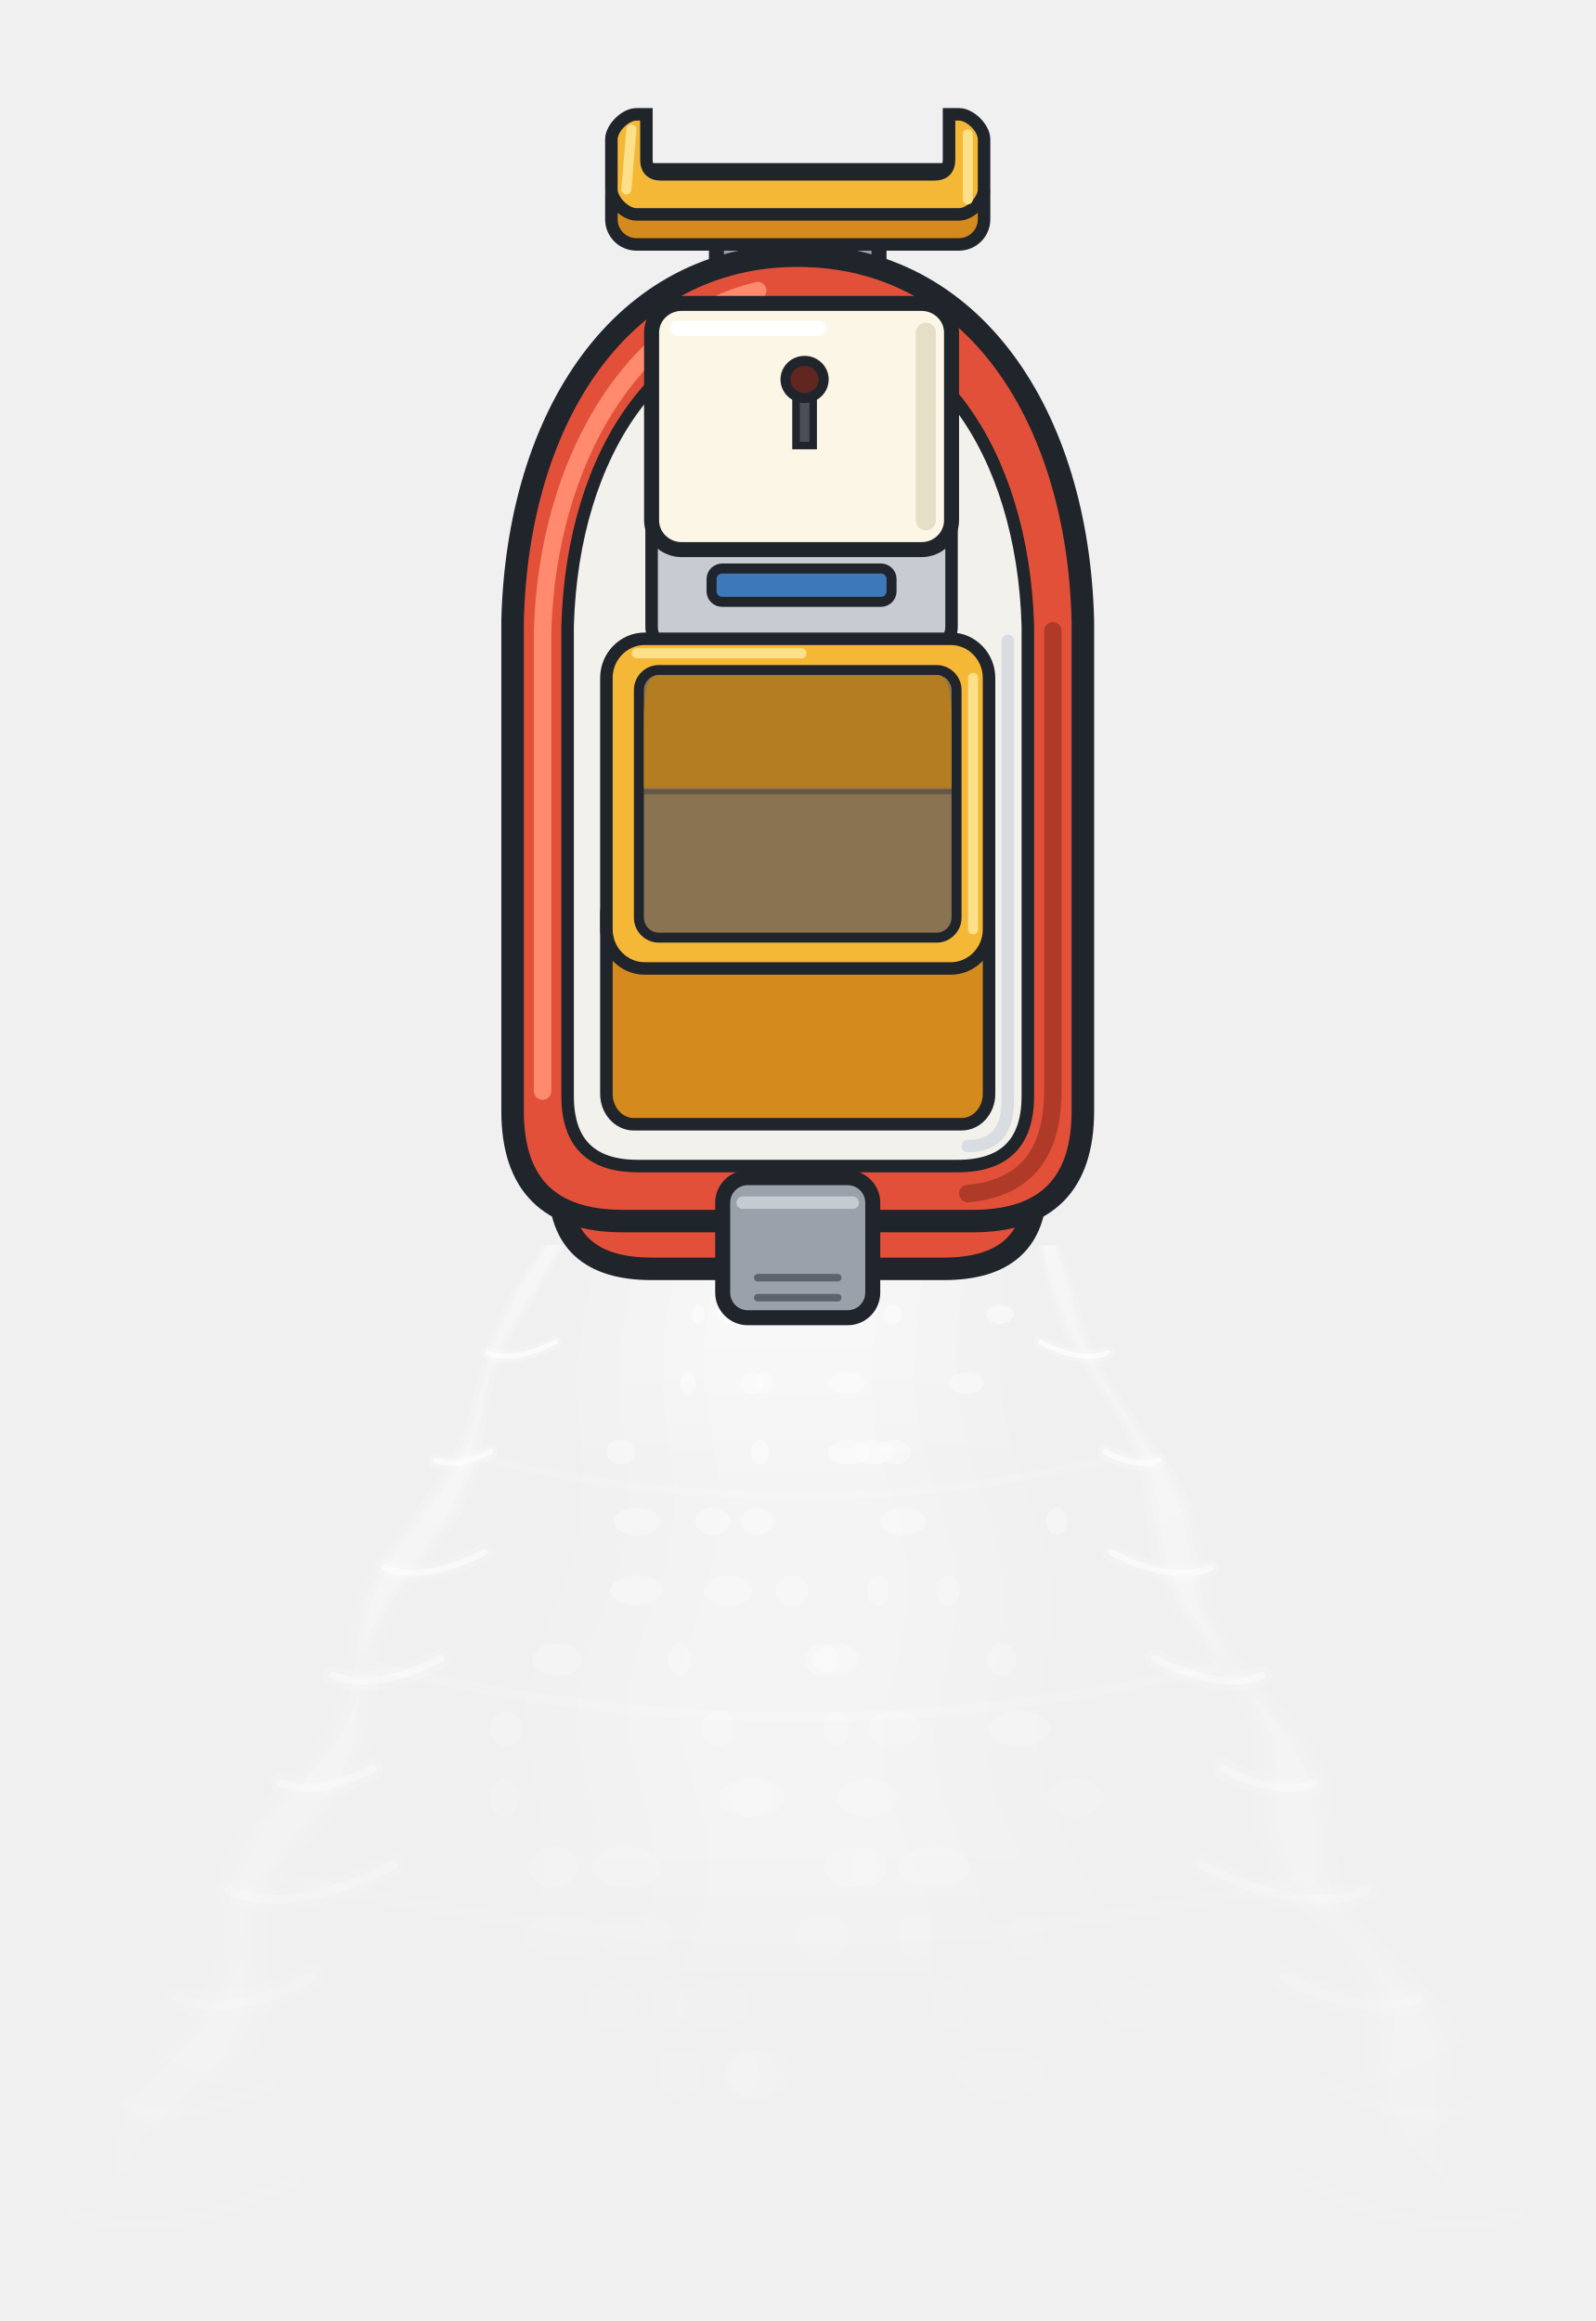
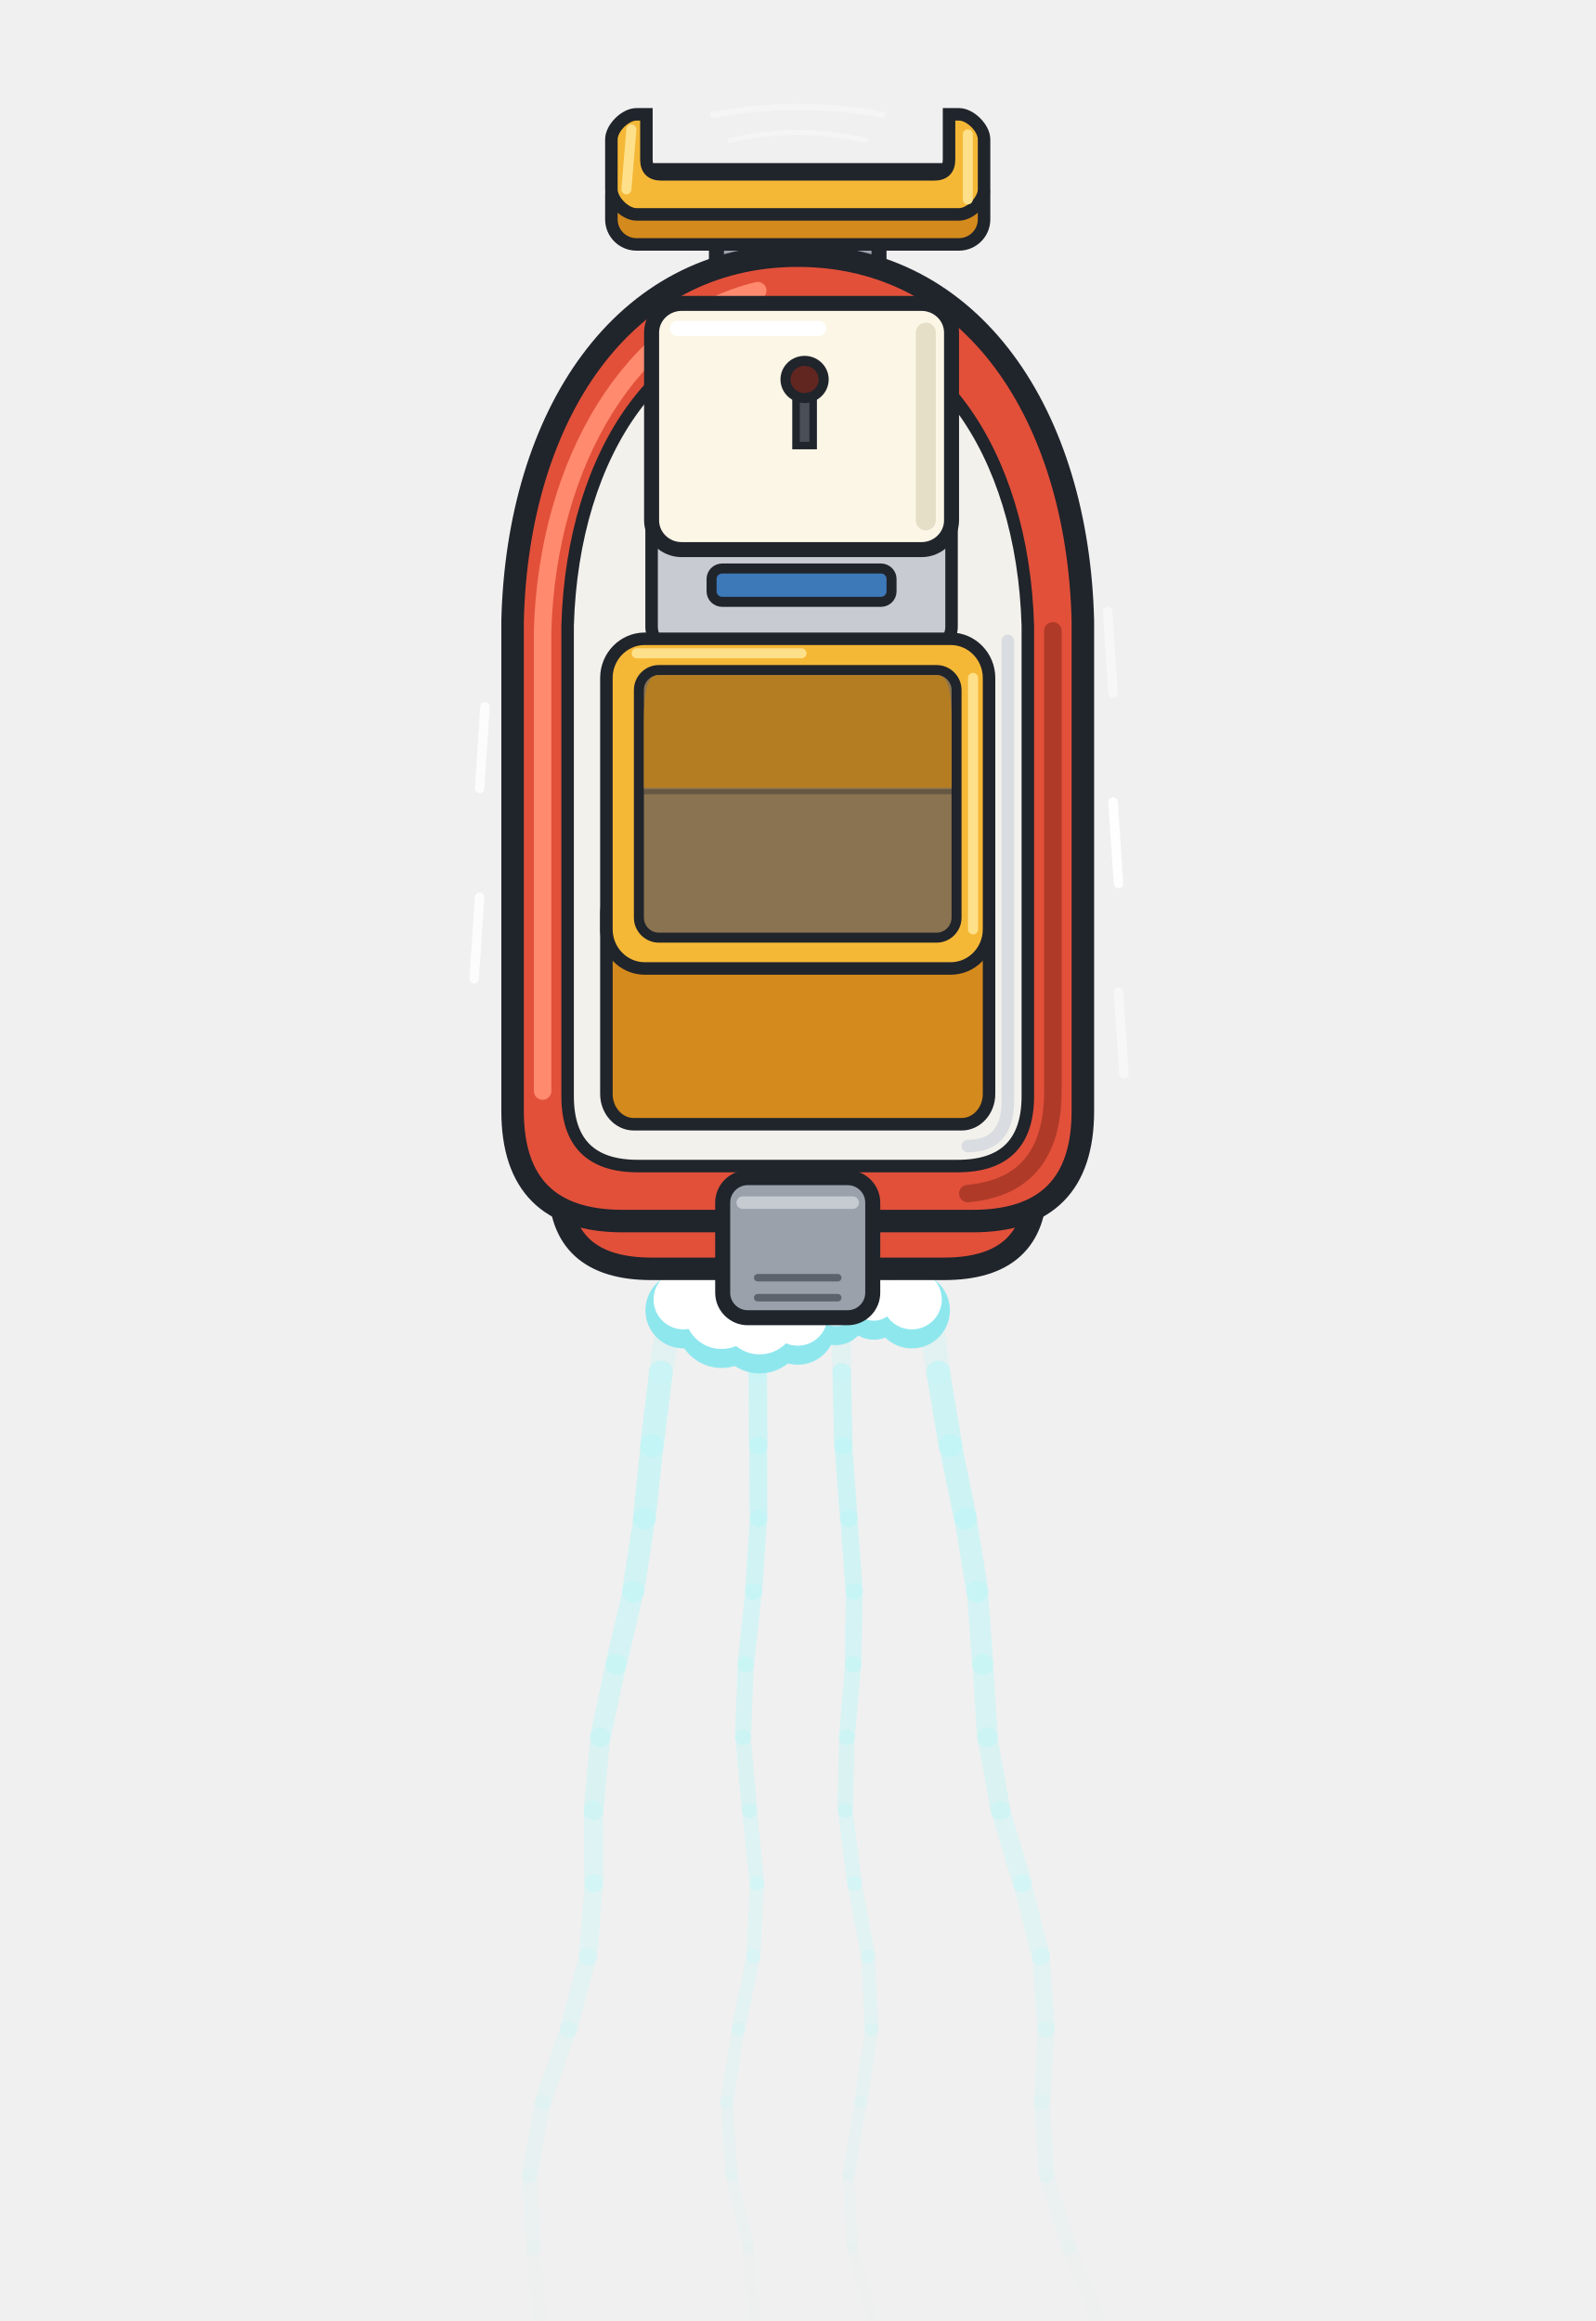
<svg xmlns="http://www.w3.org/2000/svg" viewBox="0 0 586.828 853.758">
  <defs>
    <style>
      .cls-1{fill:#e2503a;stroke:#20242b;stroke-width:8.28;stroke-miterlimit:10}
      .cls-2{fill:none;stroke:#ff8a6e;stroke-width:6.44;stroke-linecap:round}
      .cls-3{fill:none;stroke:#b03a28;stroke-width:6.44;stroke-linecap:round}
      .cls-4{fill:#f3f1ec;stroke:#20242b;stroke-width:4.60;stroke-miterlimit:10}
      .cls-5{fill:none;stroke:#d9dce1;stroke-width:4.60;stroke-linecap:round}
      .cls-6{fill:#9aa1ab;stroke:#20242b;stroke-width:5.52;stroke-miterlimit:10}
      .cls-7{fill:none;stroke:#c6cbd2;stroke-width:4.60;stroke-linecap:round}
      .cls-8{fill:none;stroke:#5d636d;stroke-width:2.76;stroke-linecap:round}
      .cls-9{fill:#c8ccd2;stroke:#20242b;stroke-width:4.60;stroke-miterlimit:10}
      .cls-10{fill:#3d78b8;stroke:#20242b;stroke-width:3.68;stroke-miterlimit:10}
      .cls-11{fill:#fbf6e6;stroke:#20242b;stroke-width:5.52;stroke-miterlimit:10}
      .cls-12{fill:none;stroke:#ffffff;stroke-width:5.52;stroke-linecap:round}
      .cls-13{fill:none;stroke:#e6dfc8;stroke-width:7.36;stroke-linecap:round}
      .cls-14{fill:#4a4e57;stroke:#20242b;stroke-width:2.76;stroke-miterlimit:10}
      .cls-15{fill:#ffb02e;stroke:#20242b;stroke-width:3.68;stroke-miterlimit:10}
      .cls-16{fill:#d48a1c;stroke:#20242b;stroke-width:4.60;stroke-miterlimit:10}
      .cls-17{fill:#f5b836;stroke:#20242b;stroke-width:4.60;stroke-miterlimit:10}
      .cls-18{fill:none;stroke:#ffe08a;stroke-width:3.68;stroke-linecap:round}
      .cls-19{fill:#8a7350;stroke:#20242b;stroke-width:3.68;stroke-miterlimit:10}
      .cls-20{fill:#b57d22}
      .cls-21{fill:none;stroke:#20242b;stroke-opacity:0.35;stroke-width:1.84}
    </style>
  </defs>
  <g id="Asset_15" data-name="Asset 15">
    <g>
      <g id="coletor">
        <g>
-           <defs>
-             <linearGradient id="arml" gradientUnits="userSpaceOnUse" x1="198.4" y1="458.0" x2="8.4" y2="853.8">
-               <stop offset="0" stop-color="#fff" stop-opacity="0.38" />
-               <stop offset="1" stop-color="#fff" stop-opacity="0" />
-             </linearGradient>
-             <linearGradient id="armr" gradientUnits="userSpaceOnUse" x1="388.4" y1="458.0" x2="578.4" y2="853.8">
-               <stop offset="0" stop-color="#fff" stop-opacity="0.38" />
-               <stop offset="1" stop-color="#fff" stop-opacity="0" />
-             </linearGradient>
-             <linearGradient id="wash" gradientUnits="userSpaceOnUse" x1="0" y1="458.0" x2="0" y2="813.8">
-               <stop offset="0" stop-color="#fff" stop-opacity="0.5" />
-               <stop offset="0.35" stop-color="#fff" stop-opacity="0.22" />
-               <stop offset="1" stop-color="#fff" stop-opacity="0" />
-             </linearGradient>
-           </defs>
-           <path d="M207.9 458.0 Q293.4 480.0 378.9 458.0" fill="none" stroke="#fff" stroke-opacity="0.000" stroke-width="2.0" stroke-linecap="round" />
-           <path d="M173.7 535.6 Q293.4 565.2 413.1 535.6" fill="none" stroke="#fff" stroke-opacity="0.150" stroke-width="2.8" stroke-linecap="round" />
-           <path d="M139.5 613.1 Q293.4 650.3 447.3 613.1" fill="none" stroke="#fff" stroke-opacity="0.103" stroke-width="3.6" stroke-linecap="round" />
-           <path d="M105.3 690.7 Q293.4 735.5 481.5 690.7" fill="none" stroke="#fff" stroke-opacity="0.061" stroke-width="4.4" stroke-linecap="round" />
-           <path d="M71.1 768.2 Q293.4 820.6 515.7 768.2" fill="none" stroke="#fff" stroke-opacity="0.025" stroke-width="5.2" stroke-linecap="round" />
-           <path d="M199.4 458.0 L188.5 474.5 L180.2 491.0 L175.4 507.5 L171.3 524.0 L163.6 540.4 L151.4 556.9 L138.5 573.4 L130.2 589.9 L127.4 606.4 L125.3 622.9 L117.6 639.4 L103.4 655.9 L88.6 672.4 L80.3 688.9 L79.4 705.3 L79.2 721.8 L71.5 738.3 L55.4 754.8 L38.6 771.3 L30.3 787.8 L31.4 804.3 L33.2 820.8 L25.5 837.3 L7.4 853.8 L55.8 853.8 L62.2 837.3 L58.8 820.8 L56.0 804.3 L63.0 787.8 L78.7 771.3 L93.8 754.8 L100.2 738.3 L98.8 721.8 L98.0 705.3 L104.9 688.9 L118.7 672.4 L131.9 655.9 L138.3 639.4 L138.8 622.9 L139.9 606.4 L146.9 589.9 L158.7 573.4 L169.9 556.9 L176.3 540.4 L178.8 524.0 L181.9 507.5 L188.8 491.0 L198.7 474.5 L208.0 458.0 Z" fill="url(#arml)" fill-opacity="0.35" />
-           <path d="M200.6 458.0 L190.0 474.5 L181.9 491.0 L177.4 507.5 L173.6 524.0 L166.2 540.4 L154.2 556.9 L141.6 573.4 L133.6 589.9 L131.0 606.4 L129.1 622.9 L121.7 639.4 L107.8 655.9 L93.3 672.4 L85.2 688.9 L84.6 705.3 L84.7 721.8 L77.3 738.3 L61.4 754.8 L44.9 771.3 L36.9 787.8 L38.2 804.3 L40.2 820.8 L32.8 837.3 L15.0 853.8 L48.2 853.8 L54.8 837.3 L51.7 820.8 L49.2 804.3 L56.4 787.8 L72.4 771.3 L87.8 754.8 L94.5 738.3 L93.3 721.8 L92.8 705.3 L100.0 688.9 L114.0 672.4 L127.5 655.9 L134.1 639.4 L134.9 622.9 L136.3 606.4 L143.5 589.9 L155.6 573.4 L167.1 556.9 L173.8 540.4 L176.5 524.0 L179.9 507.5 L187.1 491.0 L197.3 474.5 L206.8 458.0 Z" fill="url(#arml)" fill-opacity="0.45" />
-           <path d="M201.5 458.0 L191.1 474.5 L183.2 491.0 L178.9 507.5 L175.3 524.0 L168.1 540.4 L156.3 556.9 L143.9 573.4 L136.1 589.9 L133.7 606.4 L132.0 622.9 L124.8 639.4 L111.1 655.9 L96.8 672.4 L88.9 688.9 L88.5 705.3 L88.8 721.8 L81.6 738.3 L65.9 754.8 L49.6 771.3 L41.8 787.8 L43.3 804.3 L45.5 820.8 L38.3 837.3 L20.7 853.8 L42.5 853.8 L49.3 837.3 L46.4 820.8 L44.1 804.3 L51.5 787.8 L67.7 771.3 L83.3 754.8 L90.2 738.3 L89.2 721.8 L88.9 705.3 L96.3 688.9 L110.5 672.4 L124.2 655.9 L131.0 639.4 L132.0 622.9 L133.6 606.4 L141.0 589.9 L153.3 573.4 L165.0 556.9 L171.9 540.4 L174.8 524.0 L178.4 507.5 L185.8 491.0 L196.2 474.5 L205.9 458.0 Z" fill="url(#arml)" fill-opacity="0.60" />
-           <path d="M381.4 458.0 L385.2 474.5 L391.5 491.0 L401.4 507.5 L412.0 524.0 L419.0 540.4 L421.4 556.9 L423.2 573.4 L429.6 589.9 L441.4 606.4 L453.9 622.9 L460.9 639.4 L461.4 655.9 L461.3 672.4 L467.6 688.9 L481.4 705.3 L495.9 721.8 L502.9 738.3 L501.4 754.8 L499.3 771.3 L505.7 787.8 L521.4 804.3 L537.8 820.8 L544.8 837.3 L541.4 853.8 L589.8 853.8 L581.5 837.3 L563.5 820.8 L546.0 804.3 L538.3 787.8 L539.4 771.3 L539.8 754.8 L531.6 738.3 L515.5 721.8 L500.0 705.3 L492.2 688.9 L491.4 672.4 L489.9 655.9 L481.6 639.4 L467.5 622.9 L453.9 606.4 L446.2 589.9 L443.4 573.4 L439.9 556.9 L431.6 540.4 L419.4 524.0 L407.9 507.5 L400.2 491.0 L395.4 474.5 L390.0 458.0 Z" fill="url(#armr)" fill-opacity="0.35" />
-           <path d="M382.6 458.0 L386.6 474.5 L393.2 491.0 L403.4 507.5 L414.2 524.0 L421.5 540.4 L424.2 556.9 L426.3 573.4 L432.9 589.9 L445.0 606.4 L457.8 622.9 L465.1 639.4 L465.8 655.9 L465.9 672.4 L472.5 688.9 L486.6 705.3 L501.3 721.8 L508.6 738.3 L507.4 754.8 L505.6 771.3 L512.2 787.8 L528.2 804.3 L544.9 820.8 L552.1 837.3 L549.0 853.8 L582.2 853.8 L574.2 837.3 L556.4 820.8 L539.2 804.3 L531.8 787.8 L533.1 771.3 L533.8 754.8 L525.8 738.3 L510.0 721.8 L494.8 705.3 L487.3 688.9 L486.7 672.4 L485.5 655.9 L477.5 639.4 L463.6 622.9 L450.3 606.4 L442.9 589.9 L440.3 573.4 L437.1 556.9 L429.1 540.4 L417.2 524.0 L405.9 507.5 L398.4 491.0 L393.9 474.5 L388.8 458.0 Z" fill="url(#armr)" fill-opacity="0.45" />
-           <path d="M383.5 458.0 L387.7 474.5 L394.5 491.0 L404.9 507.5 L415.9 524.0 L423.4 540.4 L426.3 556.9 L428.6 573.4 L435.4 589.9 L447.7 606.4 L460.7 622.9 L468.2 639.4 L469.1 655.9 L469.4 672.4 L476.2 688.9 L490.5 705.3 L505.4 721.8 L512.9 738.3 L511.9 754.8 L510.3 771.3 L517.1 787.8 L533.3 804.3 L550.2 820.8 L557.6 837.3 L554.7 853.8 L576.5 853.8 L568.7 837.3 L551.1 820.8 L534.1 804.3 L526.9 787.8 L528.4 771.3 L529.3 754.8 L521.5 738.3 L505.9 721.8 L490.9 705.3 L483.6 688.9 L483.2 672.4 L482.2 655.9 L474.4 639.4 L460.7 622.9 L447.6 606.4 L440.4 589.9 L438.0 573.4 L435.0 556.9 L427.2 540.4 L415.5 524.0 L404.4 507.5 L397.1 491.0 L392.8 474.5 L387.9 458.0 Z" fill="url(#armr)" fill-opacity="0.60" />
-           <path d="M198.4 458.0 Q204.4 460.4 213.8 455.6" fill="none" stroke="#fff" stroke-opacity="0.000" stroke-width="4.0" stroke-linecap="round" />
-           <path d="M198.4 458.0 Q204.4 460.4 213.8 455.6" fill="none" stroke="#fff" stroke-opacity="0.000" stroke-width="1.5" stroke-linecap="round" />
-           <path d="M179.4 497.6 Q189.0 501.5 204.2 493.7" fill="none" stroke="#fff" stroke-opacity="0.218" stroke-width="4.8" stroke-linecap="round" />
-           <path d="M179.4 497.6 Q189.0 501.5 204.2 493.7" fill="none" stroke="#fff" stroke-opacity="0.698" stroke-width="1.8" stroke-linecap="round" />
-           <path d="M160.4 537.2 Q168.1 540.3 180.3 534.0" fill="none" stroke="#fff" stroke-opacity="0.187" stroke-width="5.6" stroke-linecap="round" />
-           <path d="M160.4 537.2 Q168.1 540.3 180.3 534.0" fill="none" stroke="#fff" stroke-opacity="0.599" stroke-width="2.1" stroke-linecap="round" />
-           <path d="M141.4 576.7 Q155.6 582.5 178.1 571.0" fill="none" stroke="#fff" stroke-opacity="0.157" stroke-width="6.4" stroke-linecap="round" />
-           <path d="M141.4 576.7 Q155.6 582.5 178.1 571.0" fill="none" stroke="#fff" stroke-opacity="0.503" stroke-width="2.4" stroke-linecap="round" />
-           <path d="M122.4 616.3 Q137.8 622.5 162.1 610.1" fill="none" stroke="#fff" stroke-opacity="0.129" stroke-width="7.2" stroke-linecap="round" />
-           <path d="M122.4 616.3 Q137.8 622.5 162.1 610.1" fill="none" stroke="#fff" stroke-opacity="0.412" stroke-width="2.7" stroke-linecap="round" />
-           <path d="M103.4 655.9 Q116.5 661.2 137.1 650.6" fill="none" stroke="#fff" stroke-opacity="0.102" stroke-width="8.0" stroke-linecap="round" />
-           <path d="M103.4 655.9 Q116.5 661.2 137.1 650.6" fill="none" stroke="#fff" stroke-opacity="0.325" stroke-width="3.0" stroke-linecap="round" />
-           <path d="M84.4 695.5 Q107.7 704.9 144.6 686.1" fill="none" stroke="#fff" stroke-opacity="0.076" stroke-width="8.8" stroke-linecap="round" />
-           <path d="M84.4 695.5 Q107.7 704.9 144.6 686.1" fill="none" stroke="#fff" stroke-opacity="0.243" stroke-width="3.3" stroke-linecap="round" />
-           <path d="M65.4 735.0 Q84.4 742.7 114.5 727.4" fill="none" stroke="#fff" stroke-opacity="0.052" stroke-width="9.6" stroke-linecap="round" />
-           <path d="M65.4 735.0 Q84.4 742.7 114.5 727.4" fill="none" stroke="#fff" stroke-opacity="0.167" stroke-width="3.6" stroke-linecap="round" />
-           <path d="M46.4 774.6 Q67.1 783.0 99.8 766.3" fill="none" stroke="#fff" stroke-opacity="0.031" stroke-width="10.4" stroke-linecap="round" />
-           <path d="M46.4 774.6 Q67.1 783.0 99.8 766.3" fill="none" stroke="#fff" stroke-opacity="0.099" stroke-width="3.9" stroke-linecap="round" />
-           <path d="M27.4 814.2 Q58.8 826.9 108.6 801.5" fill="none" stroke="#fff" stroke-opacity="0.013" stroke-width="11.2" stroke-linecap="round" />
-           <path d="M27.4 814.2 Q58.8 826.9 108.6 801.5" fill="none" stroke="#fff" stroke-opacity="0.040" stroke-width="4.2" stroke-linecap="round" />
-           <path d="M388.4 458.0 Q382.5 460.4 373.1 455.6" fill="none" stroke="#fff" stroke-opacity="0.000" stroke-width="4.0" stroke-linecap="round" />
-           <path d="M388.4 458.0 Q382.5 460.4 373.1 455.6" fill="none" stroke="#fff" stroke-opacity="0.000" stroke-width="1.5" stroke-linecap="round" />
-           <path d="M407.4 497.6 Q397.8 501.5 382.6 493.7" fill="none" stroke="#fff" stroke-opacity="0.218" stroke-width="4.8" stroke-linecap="round" />
-           <path d="M407.4 497.6 Q397.8 501.5 382.6 493.7" fill="none" stroke="#fff" stroke-opacity="0.698" stroke-width="1.8" stroke-linecap="round" />
-           <path d="M426.4 537.2 Q418.7 540.3 406.5 534.0" fill="none" stroke="#fff" stroke-opacity="0.187" stroke-width="5.6" stroke-linecap="round" />
-           <path d="M426.4 537.2 Q418.7 540.3 406.5 534.0" fill="none" stroke="#fff" stroke-opacity="0.599" stroke-width="2.1" stroke-linecap="round" />
-           <path d="M445.4 576.7 Q431.2 582.5 408.7 571.0" fill="none" stroke="#fff" stroke-opacity="0.157" stroke-width="6.4" stroke-linecap="round" />
-           <path d="M445.4 576.7 Q431.2 582.5 408.7 571.0" fill="none" stroke="#fff" stroke-opacity="0.503" stroke-width="2.4" stroke-linecap="round" />
-           <path d="M464.4 616.3 Q449.0 622.5 424.7 610.1" fill="none" stroke="#fff" stroke-opacity="0.129" stroke-width="7.2" stroke-linecap="round" />
-           <path d="M464.4 616.3 Q449.0 622.5 424.7 610.1" fill="none" stroke="#fff" stroke-opacity="0.412" stroke-width="2.7" stroke-linecap="round" />
-           <path d="M483.4 655.9 Q470.4 661.2 449.7 650.6" fill="none" stroke="#fff" stroke-opacity="0.102" stroke-width="8.0" stroke-linecap="round" />
-           <path d="M483.4 655.9 Q470.4 661.2 449.7 650.6" fill="none" stroke="#fff" stroke-opacity="0.325" stroke-width="3.0" stroke-linecap="round" />
-           <path d="M502.4 695.5 Q479.1 704.9 442.2 686.1" fill="none" stroke="#fff" stroke-opacity="0.076" stroke-width="8.8" stroke-linecap="round" />
-           <path d="M502.4 695.5 Q479.1 704.9 442.2 686.1" fill="none" stroke="#fff" stroke-opacity="0.243" stroke-width="3.3" stroke-linecap="round" />
-           <path d="M521.4 735.0 Q502.4 742.7 472.3 727.4" fill="none" stroke="#fff" stroke-opacity="0.052" stroke-width="9.6" stroke-linecap="round" />
-           <path d="M521.4 735.0 Q502.4 742.7 472.3 727.4" fill="none" stroke="#fff" stroke-opacity="0.167" stroke-width="3.6" stroke-linecap="round" />
-           <path d="M540.4 774.6 Q519.8 783.0 487.1 766.3" fill="none" stroke="#fff" stroke-opacity="0.031" stroke-width="10.4" stroke-linecap="round" />
-           <path d="M540.4 774.6 Q519.8 783.0 487.1 766.3" fill="none" stroke="#fff" stroke-opacity="0.099" stroke-width="3.9" stroke-linecap="round" />
-           <path d="M559.4 814.2 Q528.0 826.9 478.3 801.5" fill="none" stroke="#fff" stroke-opacity="0.013" stroke-width="11.2" stroke-linecap="round" />
-           <path d="M559.4 814.2 Q528.0 826.9 478.3 801.5" fill="none" stroke="#fff" stroke-opacity="0.040" stroke-width="4.2" stroke-linecap="round" />
-           <path d="M221.4 458.0 L216.9 474.5 L213.5 491.0 L212.2 507.5 L213.1 524.0 L214.4 540.4 L214.2 556.9 L210.8 573.4 L204.7 589.9 L198.2 606.4 L193.8 622.9 L193.5 639.4 L196.4 655.9 L199.9 672.4 L200.5 688.9 L196.3 705.3 L188.1 721.8 L179.4 738.3 L174.2 754.8 L174.7 771.3 L179.7 787.8 L185.4 804.3 L186.8 820.8 L181.7 837.3 L171.4 853.8 L425.8 853.8 L424.6 837.3 L416.9 820.8 L406.4 804.3 L398.0 787.8 L395.2 771.3 L398.0 754.8 L403.2 738.3 L406.5 721.8 L405.0 705.3 L398.7 688.9 L390.5 672.4 L383.9 655.9 L381.4 639.4 L382.8 622.9 L385.8 606.4 L387.3 589.9 L385.4 573.4 L380.6 556.9 L374.6 540.4 L369.9 524.0 L367.7 507.5 L367.7 491.0 L368.4 474.5 L368.0 458.0 Z" fill="url(#wash)" fill-opacity="0.30" />
-           <path d="M235.8 458.0 L231.8 474.5 L228.7 491.0 L227.9 507.5 L229.1 524.0 L230.9 540.4 L231.1 556.9 L228.1 573.4 L222.5 589.9 L216.3 606.4 L212.4 622.9 L212.4 639.4 L215.8 655.9 L219.7 672.4 L220.7 688.9 L216.9 705.3 L209.1 721.8 L200.9 738.3 L196.1 754.8 L197.0 771.3 L202.5 787.8 L208.5 804.3 L210.4 820.8 L205.7 837.3 L195.8 853.8 L401.4 853.8 L400.6 837.3 L393.4 820.8 L383.3 804.3 L375.3 787.8 L372.9 771.3 L376.1 754.8 L381.7 738.3 L385.4 721.8 L384.4 705.3 L378.5 688.9 L370.7 672.4 L364.5 655.9 L362.5 639.4 L364.3 622.9 L367.6 606.4 L369.5 589.9 L368.1 573.4 L363.7 556.9 L358.1 540.4 L353.8 524.0 L352.0 507.5 L352.5 491.0 L353.5 474.5 L353.6 458.0 Z" fill="url(#wash)" fill-opacity="0.30" />
-           <path d="M250.2 458.0 L246.6 474.5 L244.0 491.0 L243.5 507.5 L245.2 524.0 L247.4 540.4 L248.0 556.9 L245.4 573.4 L240.2 589.9 L234.5 606.4 L231.0 622.9 L231.4 639.4 L235.2 655.9 L239.5 672.4 L241.0 688.9 L237.6 705.3 L230.2 721.8 L222.3 738.3 L218.0 754.8 L219.3 771.3 L225.2 787.8 L231.7 804.3 L234.0 820.8 L229.7 837.3 L220.2 853.8 L377.0 853.8 L376.6 837.3 L369.8 820.8 L360.1 804.3 L352.6 787.8 L350.6 771.3 L354.2 754.8 L360.2 738.3 L364.4 721.8 L363.7 705.3 L358.3 688.9 L350.9 672.4 L345.1 655.9 L343.5 639.4 L345.7 622.9 L349.5 606.4 L351.8 589.9 L350.8 573.4 L346.8 556.9 L341.6 540.4 L337.7 524.0 L336.4 507.5 L337.2 491.0 L338.7 474.5 L339.2 458.0 Z" fill="url(#wash)" fill-opacity="0.35" />
-           <path d="M264.6 458.0 L261.4 474.5 L259.2 491.0 L259.2 507.5 L261.3 524.0 L263.9 540.4 L264.9 556.9 L262.8 573.4 L257.9 589.9 L252.6 606.4 L249.5 622.9 L250.4 639.4 L254.6 655.9 L259.3 672.4 L261.2 688.9 L258.2 705.3 L251.3 721.8 L243.8 738.3 L239.9 754.8 L241.6 771.3 L247.9 787.8 L254.8 804.3 L257.5 820.8 L253.7 837.3 L244.6 853.8 L352.6 853.8 L352.6 837.3 L346.2 820.8 L337.0 804.3 L329.8 787.8 L328.3 771.3 L332.3 754.8 L338.8 738.3 L343.3 721.8 L343.1 705.3 L338.0 688.9 L331.1 672.4 L325.7 655.9 L324.5 639.4 L327.1 622.9 L331.3 606.4 L334.1 589.9 L333.5 573.4 L329.9 556.9 L325.1 540.4 L321.7 524.0 L320.7 507.5 L322.0 491.0 L323.9 474.5 L324.8 458.0 Z" fill="url(#wash)" fill-opacity="0.40" />
-           <ellipse cx="248.6" cy="458.0" rx="5.0" ry="3.0" fill="#fff" fill-opacity="0.000" />
-           <ellipse cx="305.7" cy="458.0" rx="4.3" ry="3.0" fill="#fff" fill-opacity="0.000" />
-           <ellipse cx="284.5" cy="458.0" rx="2.9" ry="3.0" fill="#fff" fill-opacity="0.000" />
-           <ellipse cx="283.4" cy="458.0" rx="2.0" ry="3.0" fill="#fff" fill-opacity="0.000" />
-           <ellipse cx="355.5" cy="458.0" rx="2.5" ry="3.0" fill="#fff" fill-opacity="0.000" />
-           <ellipse cx="268.4" cy="483.4" rx="4.8" ry="3.5" fill="#fff" fill-opacity="0.454" />
-           <ellipse cx="287.9" cy="483.4" rx="3.1" ry="3.5" fill="#fff" fill-opacity="0.454" />
-           <ellipse cx="256.8" cy="483.4" rx="2.4" ry="3.5" fill="#fff" fill-opacity="0.454" />
-           <ellipse cx="328.4" cy="483.4" rx="3.3" ry="3.5" fill="#fff" fill-opacity="0.454" />
-           <ellipse cx="367.9" cy="483.4" rx="5.0" ry="3.5" fill="#fff" fill-opacity="0.454" />
-           <ellipse cx="281.1" cy="508.8" rx="3.2" ry="4.0" fill="#fff" fill-opacity="0.409" />
-           <ellipse cx="253.2" cy="508.8" rx="2.8" ry="4.0" fill="#fff" fill-opacity="0.409" />
-           <ellipse cx="276.5" cy="508.8" rx="4.2" ry="4.0" fill="#fff" fill-opacity="0.409" />
-           <ellipse cx="355.5" cy="508.8" rx="6.2" ry="4.0" fill="#fff" fill-opacity="0.409" />
-           <ellipse cx="311.5" cy="508.8" rx="6.8" ry="4.0" fill="#fff" fill-opacity="0.409" />
-           <ellipse cx="279.6" cy="534.2" rx="3.4" ry="4.5" fill="#fff" fill-opacity="0.365" />
-           <ellipse cx="228.3" cy="534.2" rx="5.3" ry="4.5" fill="#fff" fill-opacity="0.365" />
-           <ellipse cx="321.2" cy="534.2" rx="7.3" ry="4.5" fill="#fff" fill-opacity="0.365" />
-           <ellipse cx="312.2" cy="534.2" rx="7.6" ry="4.5" fill="#fff" fill-opacity="0.365" />
-           <ellipse cx="329.0" cy="534.2" rx="5.9" ry="4.5" fill="#fff" fill-opacity="0.365" />
-           <ellipse cx="262.2" cy="559.6" rx="6.5" ry="5.0" fill="#fff" fill-opacity="0.323" />
-           <ellipse cx="234.3" cy="559.6" rx="8.5" ry="5.0" fill="#fff" fill-opacity="0.323" />
-           <ellipse cx="332.2" cy="559.6" rx="8.3" ry="5.0" fill="#fff" fill-opacity="0.323" />
-           <ellipse cx="278.5" cy="559.6" rx="6.1" ry="5.0" fill="#fff" fill-opacity="0.323" />
-           <ellipse cx="388.7" cy="559.6" rx="3.9" ry="5.0" fill="#fff" fill-opacity="0.323" />
-           <ellipse cx="234.0" cy="585.1" rx="9.6" ry="5.5" fill="#fff" fill-opacity="0.282" />
-           <ellipse cx="267.9" cy="585.1" rx="8.8" ry="5.5" fill="#fff" fill-opacity="0.282" />
-           <ellipse cx="291.4" cy="585.1" rx="6.1" ry="5.5" fill="#fff" fill-opacity="0.282" />
-           <ellipse cx="323.0" cy="585.1" rx="4.0" ry="5.5" fill="#fff" fill-opacity="0.282" />
-           <ellipse cx="348.7" cy="585.1" rx="4.4" ry="5.5" fill="#fff" fill-opacity="0.282" />
-           <ellipse cx="204.9" cy="610.5" rx="9.1" ry="6.0" fill="#fff" fill-opacity="0.242" />
-           <ellipse cx="302.3" cy="610.5" rx="6.1" ry="6.0" fill="#fff" fill-opacity="0.242" />
-           <ellipse cx="249.9" cy="610.5" rx="4.3" ry="6.0" fill="#fff" fill-opacity="0.242" />
-           <ellipse cx="368.4" cy="610.5" rx="5.3" ry="6.0" fill="#fff" fill-opacity="0.242" />
-           <ellipse cx="307.5" cy="610.5" rx="8.3" ry="6.0" fill="#fff" fill-opacity="0.242" />
-           <ellipse cx="186.2" cy="635.9" rx="6.0" ry="6.5" fill="#fff" fill-opacity="0.203" />
-           <ellipse cx="307.7" cy="635.9" rx="4.6" ry="6.5" fill="#fff" fill-opacity="0.203" />
-           <ellipse cx="264.1" cy="635.9" rx="6.4" ry="6.5" fill="#fff" fill-opacity="0.203" />
-           <ellipse cx="328.9" cy="635.9" rx="9.7" ry="6.5" fill="#fff" fill-opacity="0.203" />
-           <ellipse cx="374.9" cy="635.9" rx="11.5" ry="6.5" fill="#fff" fill-opacity="0.203" />
-           <ellipse cx="185.5" cy="661.3" rx="5.1" ry="7.0" fill="#fff" fill-opacity="0.166" />
-           <ellipse cx="276.3" cy="661.3" rx="7.7" ry="7.0" fill="#fff" fill-opacity="0.166" />
-           <ellipse cx="319.1" cy="661.3" rx="11.2" ry="7.0" fill="#fff" fill-opacity="0.166" />
-           <ellipse cx="276.5" cy="661.3" rx="12.4" ry="7.0" fill="#fff" fill-opacity="0.166" />
-           <ellipse cx="395.3" cy="661.3" rx="10.2" ry="7.0" fill="#fff" fill-opacity="0.166" />
-           <ellipse cx="203.7" cy="686.7" rx="9.1" ry="7.5" fill="#fff" fill-opacity="0.131" />
-           <ellipse cx="230.5" cy="686.7" rx="12.6" ry="7.5" fill="#fff" fill-opacity="0.131" />
-           <ellipse cx="343.6" cy="686.7" rx="13.1" ry="7.5" fill="#fff" fill-opacity="0.131" />
-           <ellipse cx="313.5" cy="686.7" rx="10.2" ry="7.5" fill="#fff" fill-opacity="0.131" />
-           <ellipse cx="319.4" cy="686.7" rx="6.5" ry="7.5" fill="#fff" fill-opacity="0.131" />
-           <ellipse cx="233.4" cy="712.1" rx="13.9" ry="8.0" fill="#fff" fill-opacity="0.098" />
-           <ellipse cx="206.7" cy="712.1" rx="13.6" ry="8.0" fill="#fff" fill-opacity="0.098" />
-           <ellipse cx="302.1" cy="712.1" rx="10.0" ry="8.0" fill="#fff" fill-opacity="0.098" />
-           <ellipse cx="377.4" cy="712.1" rx="6.4" ry="8.0" fill="#fff" fill-opacity="0.098" />
-           <ellipse cx="336.9" cy="712.1" rx="6.1" ry="8.0" fill="#fff" fill-opacity="0.098" />
-           <ellipse cx="262.2" cy="737.5" rx="13.9" ry="8.5" fill="#fff" fill-opacity="0.067" />
-           <ellipse cx="225.3" cy="737.5" rx="9.7" ry="8.5" fill="#fff" fill-opacity="0.067" />
-           <ellipse cx="246.0" cy="737.5" rx="6.4" ry="8.5" fill="#fff" fill-opacity="0.067" />
-           <ellipse cx="349.2" cy="737.5" rx="7.0" ry="8.5" fill="#fff" fill-opacity="0.067" />
-           <ellipse cx="416.2" cy="737.5" rx="11.0" ry="8.5" fill="#fff" fill-opacity="0.067" />
-           <ellipse cx="277.1" cy="762.9" rx="9.3" ry="9.0" fill="#fff" fill-opacity="0.040" />
-           <ellipse cx="272.7" cy="762.9" rx="6.5" ry="9.0" fill="#fff" fill-opacity="0.040" />
-           <ellipse cx="250.0" cy="762.9" rx="8.2" ry="9.0" fill="#fff" fill-opacity="0.040" />
-           <ellipse cx="279.0" cy="762.9" rx="12.7" ry="9.0" fill="#fff" fill-opacity="0.040" />
-           <ellipse cx="368.2" cy="762.9" rx="16.0" ry="9.0" fill="#fff" fill-opacity="0.040" />
-           <ellipse cx="269.9" cy="788.3" rx="6.8" ry="9.5" fill="#fff" fill-opacity="0.016" />
-           <ellipse cx="310.5" cy="788.3" rx="9.5" ry="9.5" fill="#fff" fill-opacity="0.016" />
-           <ellipse cx="312.6" cy="788.3" rx="14.4" ry="9.5" fill="#fff" fill-opacity="0.016" />
-           <ellipse cx="301.1" cy="788.3" rx="17.1" ry="9.5" fill="#fff" fill-opacity="0.016" />
-           <ellipse cx="310.5" cy="788.3" rx="15.0" ry="9.5" fill="#fff" fill-opacity="0.016" />
+           <path d="M256.1 33.0 Q293.5 27.0 330.9 33.0" fill="none" stroke="#ffffff" stroke-opacity="0.00" stroke-width="2.5" stroke-linecap="round" />
+           <path d="M262.3 42.3 Q293.5 36.3 324.7 42.3" fill="none" stroke="#ffffff" stroke-opacity="0.35" stroke-width="2.2" stroke-linecap="round" />
+           <path d="M268.5 51.7 Q293.5 45.7 318.5 51.7" fill="none" stroke="#ffffff" stroke-opacity="0.35" stroke-width="1.8" stroke-linecap="round" />
+           <path d="M180.4 190.0 L178.4 220.0" fill="none" stroke="#ffffff" stroke-opacity="0.00" stroke-width="3.5" stroke-linecap="round" />
+           <path d="M178.4 260.0 L176.4 290.0" fill="none" stroke="#ffffff" stroke-opacity="0.78" stroke-width="3.5" stroke-linecap="round" />
+           <path d="M176.4 330.0 L174.4 360.0" fill="none" stroke="#ffffff" stroke-opacity="0.78" stroke-width="3.5" stroke-linecap="round" />
+           <path d="M407.4 225.0 L409.4 255.0" fill="none" stroke="#ffffff" stroke-opacity="0.45" stroke-width="3.5" stroke-linecap="round" />
+           <path d="M409.4 295.0 L411.4 325.0" fill="none" stroke="#ffffff" stroke-opacity="0.90" stroke-width="3.5" stroke-linecap="round" />
+           <path d="M411.4 365.0 L413.4 395.0" fill="none" stroke="#ffffff" stroke-opacity="0.45" stroke-width="3.5" stroke-linecap="round" />
+           <path d="M247.4 478.0 L243.1 504.8" fill="none" stroke="#bff6f7" stroke-opacity="0.27" stroke-width="9.0" stroke-linecap="round" />
+           <path d="M243.1 504.8 L239.8 531.7" fill="none" stroke="#bff6f7" stroke-opacity="0.68" stroke-width="8.7" stroke-linecap="round" />
+           <path d="M239.8 531.7 L237.0 558.5" fill="none" stroke="#bff6f7" stroke-opacity="0.68" stroke-width="8.4" stroke-linecap="round" />
+           <path d="M237.0 558.5 L232.9 585.4" fill="none" stroke="#bff6f7" stroke-opacity="0.61" stroke-width="8.1" stroke-linecap="round" />
+           <path d="M232.9 585.4 L226.6 612.2" fill="none" stroke="#bff6f7" stroke-opacity="0.55" stroke-width="7.8" stroke-linecap="round" />
+           <path d="M226.6 612.2 L220.8 639.0" fill="none" stroke="#bff6f7" stroke-opacity="0.49" stroke-width="7.6" stroke-linecap="round" />
+           <path d="M220.8 639.0 L218.3 665.9" fill="none" stroke="#bff6f7" stroke-opacity="0.43" stroke-width="7.3" stroke-linecap="round" />
+           <path d="M218.3 665.9 L218.4 692.7" fill="none" stroke="#bff6f7" stroke-opacity="0.37" stroke-width="7.0" stroke-linecap="round" />
+           <path d="M218.4 692.7 L216.3 719.6" fill="none" stroke="#bff6f7" stroke-opacity="0.32" stroke-width="6.7" stroke-linecap="round" />
+           <path d="M216.3 719.6 L209.1 746.4" fill="none" stroke="#bff6f7" stroke-opacity="0.26" stroke-width="6.4" stroke-linecap="round" />
+           <path d="M209.1 746.4 L199.7 773.2" fill="none" stroke="#bff6f7" stroke-opacity="0.20" stroke-width="6.1" stroke-linecap="round" />
+           <path d="M199.7 773.2 L194.7 800.1" fill="none" stroke="#bff6f7" stroke-opacity="0.15" stroke-width="5.8" stroke-linecap="round" />
+           <path d="M194.7 800.1 L196.2 826.9" fill="none" stroke="#bff6f7" stroke-opacity="0.09" stroke-width="5.5" stroke-linecap="round" />
+           <path d="M196.2 826.9 L198.5 853.8" fill="none" stroke="#bff6f7" stroke-opacity="0.04" stroke-width="5.2" stroke-linecap="round" />
+           <path d="M279.4 478.0 L278.7 504.8" fill="none" stroke="#bff6f7" stroke-opacity="0.27" stroke-width="7.0" stroke-linecap="round" />
+           <path d="M278.7 504.8 L278.9 531.7" fill="none" stroke="#bff6f7" stroke-opacity="0.68" stroke-width="6.8" stroke-linecap="round" />
+           <path d="M278.9 531.7 L279.0 558.5" fill="none" stroke="#bff6f7" stroke-opacity="0.68" stroke-width="6.5" stroke-linecap="round" />
+           <path d="M279.0 558.5 L277.2 585.4" fill="none" stroke="#bff6f7" stroke-opacity="0.61" stroke-width="6.3" stroke-linecap="round" />
+           <path d="M277.2 585.4 L274.3 612.2" fill="none" stroke="#bff6f7" stroke-opacity="0.55" stroke-width="6.1" stroke-linecap="round" />
+           <path d="M274.3 612.2 L273.3 639.0" fill="none" stroke="#bff6f7" stroke-opacity="0.49" stroke-width="5.9" stroke-linecap="round" />
+           <path d="M273.3 639.0 L275.7 665.9" fill="none" stroke="#bff6f7" stroke-opacity="0.43" stroke-width="5.7" stroke-linecap="round" />
+           <path d="M275.7 665.9 L278.4 692.7" fill="none" stroke="#bff6f7" stroke-opacity="0.37" stroke-width="5.4" stroke-linecap="round" />
+           <path d="M278.4 692.7 L277.1 719.6" fill="none" stroke="#bff6f7" stroke-opacity="0.32" stroke-width="5.2" stroke-linecap="round" />
+           <path d="M277.1 719.6 L271.6 746.4" fill="none" stroke="#bff6f7" stroke-opacity="0.26" stroke-width="5.0" stroke-linecap="round" />
+           <path d="M271.6 746.4 L267.3 773.2" fill="none" stroke="#bff6f7" stroke-opacity="0.20" stroke-width="4.8" stroke-linecap="round" />
+           <path d="M267.3 773.2 L269.1 800.1" fill="none" stroke="#bff6f7" stroke-opacity="0.15" stroke-width="4.5" stroke-linecap="round" />
+           <path d="M269.1 800.1 L275.2 826.9" fill="none" stroke="#bff6f7" stroke-opacity="0.09" stroke-width="4.3" stroke-linecap="round" />
+           <path d="M275.2 826.9 L277.9 853.8" fill="none" stroke="#bff6f7" stroke-opacity="0.04" stroke-width="4.1" stroke-linecap="round" />
+           <path d="M309.4 478.0 L309.6 504.8" fill="none" stroke="#bff6f7" stroke-opacity="0.27" stroke-width="7.0" stroke-linecap="round" />
+           <path d="M309.6 504.8 L310.2 531.7" fill="none" stroke="#bff6f7" stroke-opacity="0.68" stroke-width="6.8" stroke-linecap="round" />
+           <path d="M310.2 531.7 L312.2 558.5" fill="none" stroke="#bff6f7" stroke-opacity="0.68" stroke-width="6.5" stroke-linecap="round" />
+           <path d="M312.2 558.5 L314.2 585.4" fill="none" stroke="#bff6f7" stroke-opacity="0.61" stroke-width="6.3" stroke-linecap="round" />
+           <path d="M314.2 585.4 L313.8 612.2" fill="none" stroke="#bff6f7" stroke-opacity="0.55" stroke-width="6.1" stroke-linecap="round" />
+           <path d="M313.8 612.2 L311.5 639.0" fill="none" stroke="#bff6f7" stroke-opacity="0.49" stroke-width="5.9" stroke-linecap="round" />
+           <path d="M311.5 639.0 L310.9 665.9" fill="none" stroke="#bff6f7" stroke-opacity="0.43" stroke-width="5.7" stroke-linecap="round" />
+           <path d="M310.9 665.9 L314.3 692.7" fill="none" stroke="#bff6f7" stroke-opacity="0.37" stroke-width="5.4" stroke-linecap="round" />
+           <path d="M314.3 692.7 L319.3 719.6" fill="none" stroke="#bff6f7" stroke-opacity="0.32" stroke-width="5.2" stroke-linecap="round" />
+           <path d="M319.3 719.6 L320.6 746.4" fill="none" stroke="#bff6f7" stroke-opacity="0.26" stroke-width="5.0" stroke-linecap="round" />
+           <path d="M320.6 746.4 L316.6 773.2" fill="none" stroke="#bff6f7" stroke-opacity="0.20" stroke-width="4.8" stroke-linecap="round" />
+           <path d="M316.6 773.2 L312.1 800.1" fill="none" stroke="#bff6f7" stroke-opacity="0.15" stroke-width="4.5" stroke-linecap="round" />
+           <path d="M312.1 800.1 L313.5 826.9" fill="none" stroke="#bff6f7" stroke-opacity="0.09" stroke-width="4.3" stroke-linecap="round" />
+           <path d="M313.5 826.9 L321.0 853.8" fill="none" stroke="#bff6f7" stroke-opacity="0.04" stroke-width="4.1" stroke-linecap="round" />
+           <path d="M341.4 478.0 L345.1 504.8" fill="none" stroke="#bff6f7" stroke-opacity="0.27" stroke-width="9.0" stroke-linecap="round" />
+           <path d="M345.1 504.8 L349.6 531.7" fill="none" stroke="#bff6f7" stroke-opacity="0.68" stroke-width="8.7" stroke-linecap="round" />
+           <path d="M349.6 531.7 L355.1 558.5" fill="none" stroke="#bff6f7" stroke-opacity="0.68" stroke-width="8.4" stroke-linecap="round" />
+           <path d="M355.1 558.5 L359.5 585.4" fill="none" stroke="#bff6f7" stroke-opacity="0.61" stroke-width="8.1" stroke-linecap="round" />
+           <path d="M359.5 585.4 L361.5 612.2" fill="none" stroke="#bff6f7" stroke-opacity="0.55" stroke-width="7.8" stroke-linecap="round" />
+           <path d="M361.5 612.2 L363.2 639.0" fill="none" stroke="#bff6f7" stroke-opacity="0.49" stroke-width="7.6" stroke-linecap="round" />
+           <path d="M363.2 639.0 L368.0 665.9" fill="none" stroke="#bff6f7" stroke-opacity="0.43" stroke-width="7.3" stroke-linecap="round" />
+           <path d="M368.0 665.9 L376.0 692.7" fill="none" stroke="#bff6f7" stroke-opacity="0.37" stroke-width="7.0" stroke-linecap="round" />
+           <path d="M376.0 692.7 L382.9 719.6" fill="none" stroke="#bff6f7" stroke-opacity="0.32" stroke-width="6.7" stroke-linecap="round" />
+           <path d="M382.9 719.6 L384.8 746.4" fill="none" stroke="#bff6f7" stroke-opacity="0.26" stroke-width="6.4" stroke-linecap="round" />
+           <path d="M384.8 746.4 L383.3 773.2" fill="none" stroke="#bff6f7" stroke-opacity="0.20" stroke-width="6.1" stroke-linecap="round" />
+           <path d="M383.3 773.2 L384.9 800.1" fill="none" stroke="#bff6f7" stroke-opacity="0.15" stroke-width="5.8" stroke-linecap="round" />
+           <path d="M384.9 800.1 L393.3 826.9" fill="none" stroke="#bff6f7" stroke-opacity="0.09" stroke-width="5.5" stroke-linecap="round" />
+           <path d="M393.3 826.9 L404.4 853.8" fill="none" stroke="#bff6f7" stroke-opacity="0.04" stroke-width="5.2" stroke-linecap="round" />
+           <circle cx="251.4" cy="482.0" r="14.0" fill="#8fe7ee" />
+           <circle cx="265.4" cy="486.6" r="16.6" fill="#8fe7ee" />
+           <circle cx="279.4" cy="488.6" r="16.6" fill="#8fe7ee" />
+           <circle cx="293.4" cy="488.0" r="14.0" fill="#8fe7ee" />
+           <circle cx="307.4" cy="483.4" r="11.4" fill="#8fe7ee" />
+           <circle cx="321.4" cy="481.4" r="11.4" fill="#8fe7ee" />
+           <circle cx="335.4" cy="482.0" r="14.0" fill="#8fe7ee" />
+           <circle cx="251.4" cy="478.0" r="11.0" fill="#ffffff" />
+           <circle cx="265.4" cy="482.6" r="13.6" fill="#ffffff" />
+           <circle cx="279.4" cy="484.6" r="13.6" fill="#ffffff" />
+           <circle cx="293.4" cy="484.0" r="11.0" fill="#ffffff" />
+           <circle cx="307.4" cy="479.4" r="8.4" fill="#ffffff" />
+           <circle cx="321.4" cy="477.4" r="8.4" fill="#ffffff" />
+           <circle cx="335.4" cy="478.0" r="11.0" fill="#ffffff" />
        </g>
        <path d="M267.20 77.02 L272.72 77.02 C274.74 77.02 276.40 78.68 276.40 80.70 L276.40 110.14 C276.40 112.16 274.74 113.82 272.72 113.82 L267.20 113.82 C265.18 113.82 263.52 112.16 263.52 110.14 L263.52 80.70 C263.52 78.68 265.18 77.02 267.20 77.02 Z" class="cls-6" />
        <path d="M314.12 77.02 L319.64 77.02 C321.66 77.02 323.32 78.68 323.32 80.70 L323.32 110.14 C323.32 112.16 321.66 113.82 319.64 113.82 L314.12 113.82 C312.10 113.82 310.44 112.16 310.44 110.14 L310.44 80.70 C310.44 78.68 312.10 77.02 314.12 77.02 Z" class="cls-6" />
        <path d="M234.08 62.30 L352.76 62.30 C357.82 62.30 361.96 66.44 361.96 71.50 L361.96 80.70 C361.96 85.76 357.82 89.90 352.76 89.90 L234.08 89.90 C229.02 89.90 224.88 85.76 224.88 80.70 L224.88 71.50 C224.88 66.44 229.02 62.30 234.08 62.30 Z" class="cls-16" />
        <path d="M234.08 42.06 L237.76 42.06 L237.76 58.62 Q237.76 64.14 243.28 64.14 L343.56 64.14 Q349.08 64.14 349.08 58.62 L349.08 42.06 L352.76 42.06 C356.90 42.06 361.96 47.12 361.96 51.26 L361.96 69.66 C361.96 73.80 356.90 78.86 352.76 78.86 L234.08 78.86 C229.94 78.86 224.88 73.80 224.88 69.66 L224.88 51.26 C224.88 47.12 229.94 42.06 234.08 42.06 Z" class="cls-17" />
        <path d="M230.40 69.66 L232.24 47.58" class="cls-18" />
        <path d="M355.98 49.42 L355.98 73.34" class="cls-18" />
      </g>
      <path d="M293.42 195.72 C347.20 195.72 379.47 240.66 381.01 298.23 L381.01 435.84 C381.01 456.44 369.74 466.73 347.20 466.73 L239.64 466.73 C217.10 466.73 205.83 456.44 205.83 435.84 L205.83 298.23 C207.37 240.66 239.64 195.72 293.42 195.72 Z" class="cls-1" />
      <path d="M293.42 94.04 C357.82 94.04 396.46 152.92 398.30 228.36 L398.30 408.68 C398.30 435.67 384.81 449.16 357.82 449.16 L229.02 449.16 C202.03 449.16 188.54 435.67 188.54 408.68 L188.54 228.36 C190.38 152.92 229.02 94.04 293.42 94.04 Z" class="cls-1" />
      <path d="M199.58 401.32 L199.58 232.04 C201.42 169.48 232.70 117.96 278.70 106.92" class="cls-2" />
      <path d="M387.26 232.04 L387.26 401.32 C387.26 424.63 376.83 437.20 355.98 439.04" class="cls-3" />
      <path d="M293.42 117.96 C343.10 117.96 376.22 165.80 378.06 230.20 L378.06 403.16 C378.06 420.33 369.47 428.92 352.30 428.92 L234.54 428.92 C217.37 428.92 208.78 420.33 208.78 403.16 L208.78 230.20 C210.62 165.80 243.74 117.96 293.42 117.96 Z" class="cls-4" />
      <path d="M370.70 235.72 L370.70 405.00 C370.70 416.04 365.79 421.56 355.98 421.56" class="cls-5" />
      <g>
        <path d="M275.02 433.19 L311.82 433.19 C316.88 433.19 321.02 437.33 321.02 442.39 L321.02 475.51 C321.02 480.57 316.88 484.71 311.82 484.71 L275.02 484.71 C269.96 484.71 265.82 480.57 265.82 475.51 L265.82 442.39 C265.82 437.33 269.96 433.19 275.02 433.19 Z" class="cls-6" />
        <path d="M273.18 442.39 L313.66 442.39" class="cls-7" />
        <path d="M278.70 469.99 L308.14 469.99 M278.70 477.35 L308.14 477.35" class="cls-8" />
      </g>
      <g>
        <path d="M247.55 186.44 L342.12 186.44 C346.45 186.44 350.00 190.18 350.00 194.76 L350.00 230.53 C350.00 235.10 346.45 238.85 342.12 238.85 L247.55 238.85 C243.21 238.85 239.67 235.10 239.67 230.53 L239.67 194.76 C239.67 190.18 243.21 186.44 247.55 186.44 Z" class="cls-9" />
        <path d="M265.67 209.11 L323.99 209.11 C326.16 209.11 327.93 210.84 327.93 212.95 L327.93 217.56 C327.93 219.67 326.16 221.39 323.99 221.39 L265.67 221.39 C263.51 221.39 261.73 219.67 261.73 217.56 L261.73 212.95 C261.73 210.84 263.51 209.11 265.67 209.11 Z" class="cls-10" />
        <path d="M250.70 111.60 L338.97 111.60 C345.03 111.60 350.00 116.43 350.00 122.34 L350.00 191.42 C350.00 197.33 345.03 202.17 338.97 202.17 L250.70 202.17 C244.63 202.17 239.67 197.33 239.67 191.42 L239.67 122.34 C239.67 116.43 244.63 111.60 250.70 111.60 Z" class="cls-11" />
        <path d="M249.12 120.81 L301.14 120.81" class="cls-12" />
        <path d="M340.54 122.34 L340.54 191.42" class="cls-13" />
        <path d="M292.79 144.33 L299.10 144.33 L299.10 163.89 L292.79 163.89 Z" class="cls-14" />
        <path id="luz" d="M288.93 139.58 C288.93 135.81 292.07 132.75 295.95 132.75 C299.82 132.75 302.96 135.81 302.96 139.58 C302.96 143.35 299.82 146.41 295.95 146.41 C292.07 146.41 288.93 143.35 288.93 139.58 Z" fill="#622620" stroke="#20242b" stroke-width="3.7" />
      </g>
      <path d="M233.10 324.80 L353.74 324.80 C359.26 324.80 363.79 329.81 363.79 335.94 L363.79 402.41 C363.79 408.53 359.26 413.54 353.74 413.54 L233.10 413.54 C227.58 413.54 223.05 408.53 223.05 402.41 L223.05 335.94 C223.05 329.81 227.58 324.80 233.10 324.80 Z" class="cls-16" />
      <path d="M237.13 234.97 L349.71 234.97 C357.45 234.97 363.79 241.44 363.79 249.36 L363.79 341.85 C363.79 349.77 357.45 356.24 349.71 356.24 L237.13 356.24 C229.39 356.24 223.05 349.77 223.05 341.85 L223.05 249.36 C223.05 241.44 229.39 234.97 237.13 234.97 Z" class="cls-17" />
      <path d="M234.19 240.30 L294.80 240.30" class="cls-18" />
      <path d="M357.91 249.36 L357.91 341.85" class="cls-18" />
      <path id="cacamba" d="M242.36 246.47 L344.48 246.47 C348.53 246.47 351.84 249.78 351.84 253.83 L351.84 337.55 C351.84 341.59 348.53 344.91 344.48 344.91 L242.36 344.91 C238.31 344.91 235.00 341.59 235.00 337.55 L235.00 253.83 C235.00 249.78 238.31 246.47 242.36 246.47 Z" class="cls-19" />
      <path id="cacamba_parede" d="M242.36 248.31 L344.48 248.31 C348.53 248.31 350.00 253.05 350.00 266.08 L350.00 289.78 L236.84 289.78 L236.84 266.08 C236.84 253.05 238.31 248.31 242.36 248.31 Z" class="cls-20" />
      <path d="M236.84 291.24 L350.00 291.24" class="cls-21" />
    </g>
  </g>
</svg>
